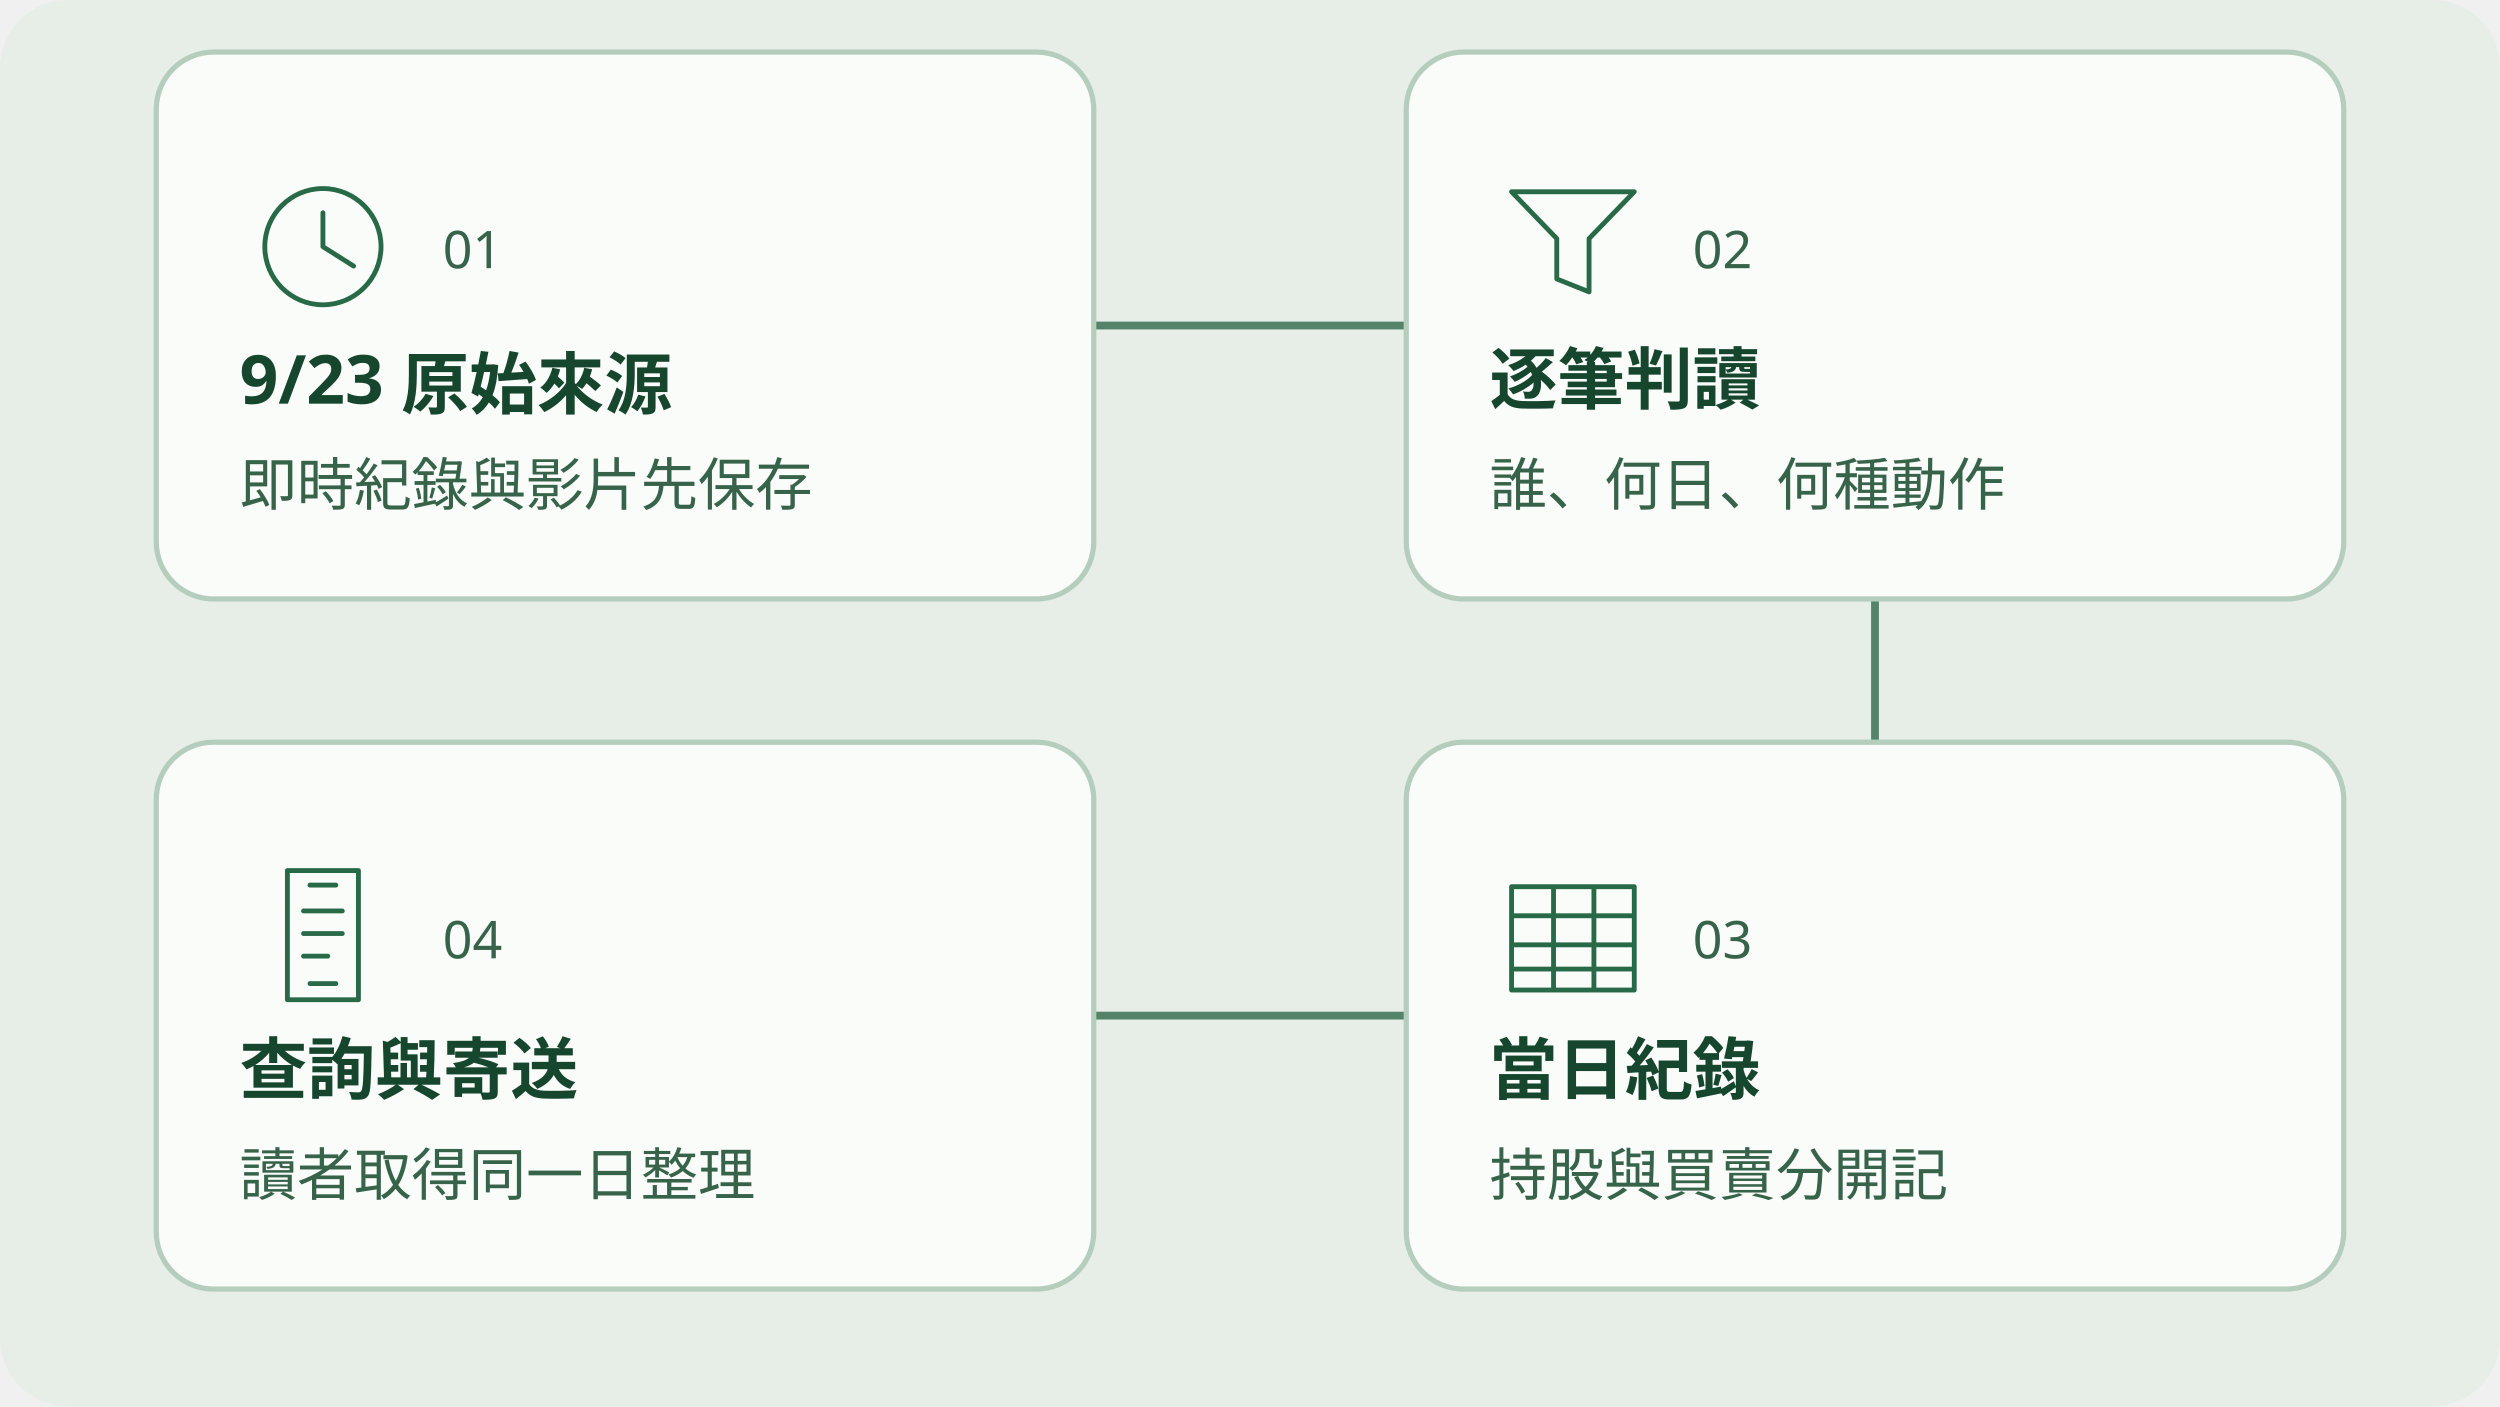
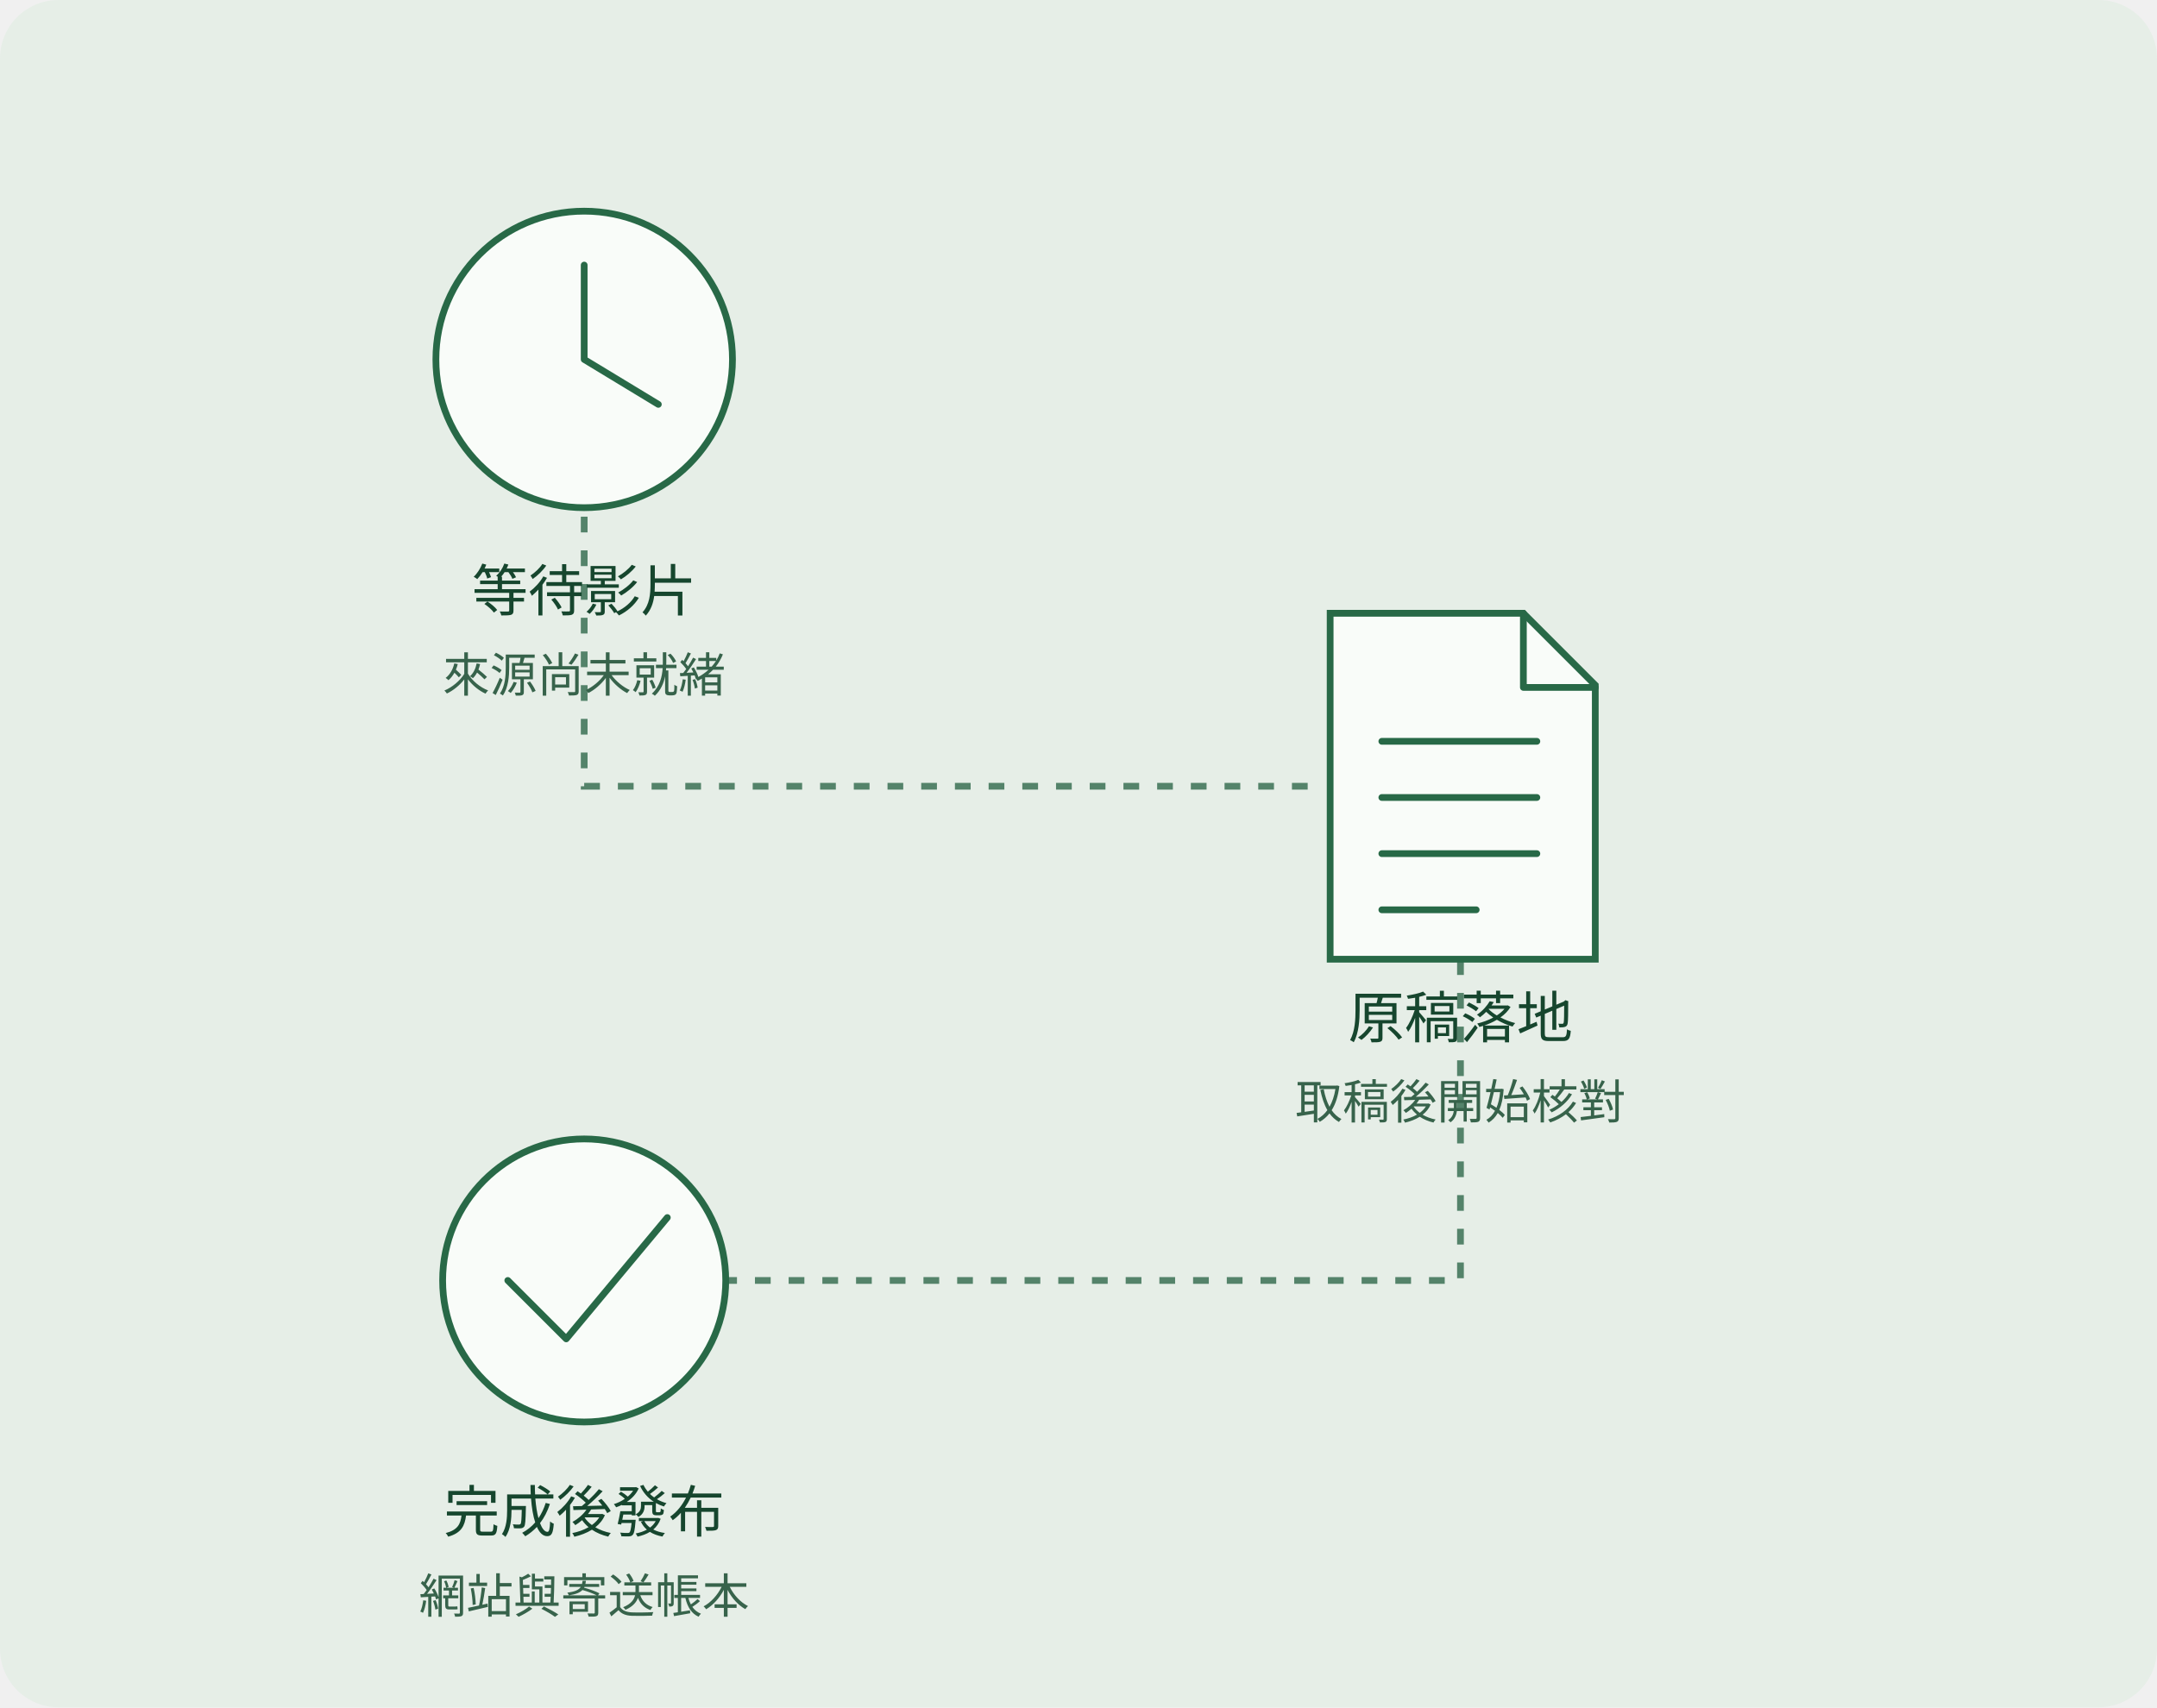
- <svg xmlns="http://www.w3.org/2000/svg" class="book-art" role="img" aria-label="兩條來源，各自完成再合併" viewBox="0 0 960 540">
-   <rect width="960" height="540" rx="26" fill="#e6eee7" />
-   <path d="M420 125H540" data-book-path="0" fill="none" stroke="#54836a" stroke-width="3" />
-   <path d="M720 230V285" data-book-path="1" fill="none" stroke="#54836a" stroke-width="3" />
-   <path d="M540 390H420" data-book-path="2" fill="none" stroke="#54836a" stroke-width="3" />
-   <g data-book-node="0" transform="translate(240,125)">
-     <rect class="bk-node-bg" x="-180" y="-105" width="360" height="210" rx="22" fill="#f9fcf9" stroke="#b4cdbc" stroke-width="2" />
-     <g transform="translate(-116,-34) scale(.62)" fill="none" stroke="#286947" stroke-width="3" stroke-linecap="round" stroke-linejoin="round">
-       <path d="M0-30a36 36 0 1 0 0 72 36 36 0 1 0 0-72M0-15V6l19 12" />
-     </g>
-     <text x="-70" y="-22" fill="#37634b" font-size="20" font-family="system-ui,sans-serif">01</text>
-     <text class="bk-label" x="-148" y="30" fill="#16462e" font-size="26" font-weight="600" font-family="system-ui,sans-serif">9/23 原始來源</text>
-     <text x="-148" y="69" fill="#37634b" font-size="22" font-family="system-ui,sans-serif">即時紀錄與影片先保存</text>
+ <svg xmlns="http://www.w3.org/2000/svg" class="book-art" data-illustration="bespoke" data-mobile-viewbox="0 0 480 1120" viewBox="0 0 960 760" role="img" aria-label="9月23日的來源、原稿與完成狀態沿時間留下紀錄">
+   <rect width="960" height="760" rx="26" fill="#e6eee7" />
+   <path data-book-path="0" d="M260 230V350H590" data-mobile-d="M230 140H450V350Q450 380 330 380" fill="none" stroke="#54836a" stroke-width="3" stroke-dasharray="7 8" />
+   <path data-book-path="1" d="M650 427V570H323" data-mobile-d="M240 470H25V710Q25 740 140 740" fill="none" stroke="#54836a" stroke-width="3" stroke-dasharray="7 8" />
+   <g data-book-node="0" transform="translate(260,160)" data-mobile-transform="translate(140,140)">
+     <circle class="bk-node-bg" r="66" fill="#f9fcf9" stroke="#286947" stroke-width="3" />
+     <path d="M0-42V0L33 20" fill="none" stroke="#286947" stroke-width="3" stroke-linecap="round" stroke-linejoin="round" />
+     <text x="0" y="112" text-anchor="middle" fill="#16462e" font-size="25" font-family="system-ui,sans-serif">等待影片</text>
+     <text x="0" y="148" text-anchor="middle" fill="#37634b" font-size="21" font-family="system-ui,sans-serif">來源尚未就緒</text>
  </g>
-   <g data-book-node="1" transform="translate(720,125)">
-     <rect class="bk-node-bg" x="-180" y="-105" width="360" height="210" rx="22" fill="#f9fcf9" stroke="#b4cdbc" stroke-width="2" />
-     <g transform="translate(-116,-34) scale(.62)" fill="none" stroke="#286947" stroke-width="3" stroke-linecap="round" stroke-linejoin="round">
-       <path d="M-38-28h76L10 1v33l-20-8V1z" />
-     </g>
-     <text x="-70" y="-22" fill="#37634b" font-size="20" font-family="system-ui,sans-serif">02</text>
-     <text class="bk-label" x="-148" y="30" fill="#16462e" font-size="26" font-weight="600" font-family="system-ui,sans-serif">逐筆判讀</text>
-     <text x="-148" y="69" fill="#37634b" font-size="22" font-family="system-ui,sans-serif">誰、何日、何種動作</text>
+   <g data-book-node="1" transform="translate(650,350)" data-mobile-transform="translate(330,470)">
+     <path class="bk-node-bg" d="M-58-77H28L60-45V77H-58Z" fill="#f9fcf9" stroke="#286947" stroke-width="3" />
+     <path d="M28-77v33h32M-35-20h69M-35 5h69M-35 30h69M-35 55h42" fill="none" stroke="#286947" stroke-width="3" stroke-linecap="round" stroke-linejoin="round" />
+     <text x="0" y="112" text-anchor="middle" fill="#16462e" font-size="25" font-family="system-ui,sans-serif">原稿落地</text>
+     <text x="0" y="148" text-anchor="middle" fill="#37634b" font-size="21" font-family="system-ui,sans-serif">取稿後開始核對</text>
  </g>
-   <g data-book-node="2" transform="translate(720,390)">
-     <rect class="bk-node-bg" x="-180" y="-105" width="360" height="210" rx="22" fill="#f9fcf9" stroke="#b4cdbc" stroke-width="2" />
-     <g transform="translate(-116,-34) scale(.62)" fill="none" stroke="#286947" stroke-width="3" stroke-linecap="round" stroke-linejoin="round">
-       <path d="M-38-25h76v64h-76zM-38-7h76M-38 11h76M-38 26h76M-12-25v64M13-25v64" />
-     </g>
-     <text x="-70" y="-22" fill="#37634b" font-size="20" font-family="system-ui,sans-serif">03</text>
-     <text class="bk-label" x="-148" y="30" fill="#16462e" font-size="26" font-weight="600" font-family="system-ui,sans-serif">當日紀錄</text>
-     <text x="-148" y="69" fill="#37634b" font-size="22" font-family="system-ui,sans-serif">持股與買賣分開記</text>
+   <g data-book-node="2" transform="translate(260,570)" data-mobile-transform="translate(140,830)">
+     <circle class="bk-node-bg" r="63" fill="#f9fcf9" stroke="#286947" stroke-width="3" />
+     <path d="M-34 0L-8 26L37-28" fill="none" stroke="#286947" stroke-width="3" stroke-linecap="round" stroke-linejoin="round" />
+     <text x="0" y="112" text-anchor="middle" fill="#16462e" font-size="25" font-family="system-ui,sans-serif">完成後發布</text>
+     <text x="0" y="148" text-anchor="middle" fill="#37634b" font-size="21" font-family="system-ui,sans-serif">網站與寄送帳本</text>
  </g>
-   <g data-book-node="3" transform="translate(240,390)">
-     <rect class="bk-node-bg" x="-180" y="-105" width="360" height="210" rx="22" fill="#f9fcf9" stroke="#b4cdbc" stroke-width="2" />
-     <g transform="translate(-116,-34) scale(.62)" fill="none" stroke="#286947" stroke-width="3" stroke-linecap="round" stroke-linejoin="round">
-       <path d="M-22-35h44v80h-44zM-8-26h16M-8 35h16M-12-10h24M-12 4h24M-12 18h15" />
-     </g>
-     <text x="-70" y="-22" fill="#37634b" font-size="20" font-family="system-ui,sans-serif">04</text>
-     <text class="bk-label" x="-148" y="30" fill="#16462e" font-size="26" font-weight="600" font-family="system-ui,sans-serif">查詢與寄送</text>
-     <text x="-148" y="69" fill="#37634b" font-size="22" font-family="system-ui,sans-serif">讀者取得同一日整理</text>
-   </g>
-   <circle class="book-packet" r="9" fill="#bd5934" stroke="#fff" stroke-width="3" opacity="0" />
+   <circle class="book-packet" r="9" fill="#bd5934" stroke="white" stroke-width="3" opacity="0" />
</svg>
